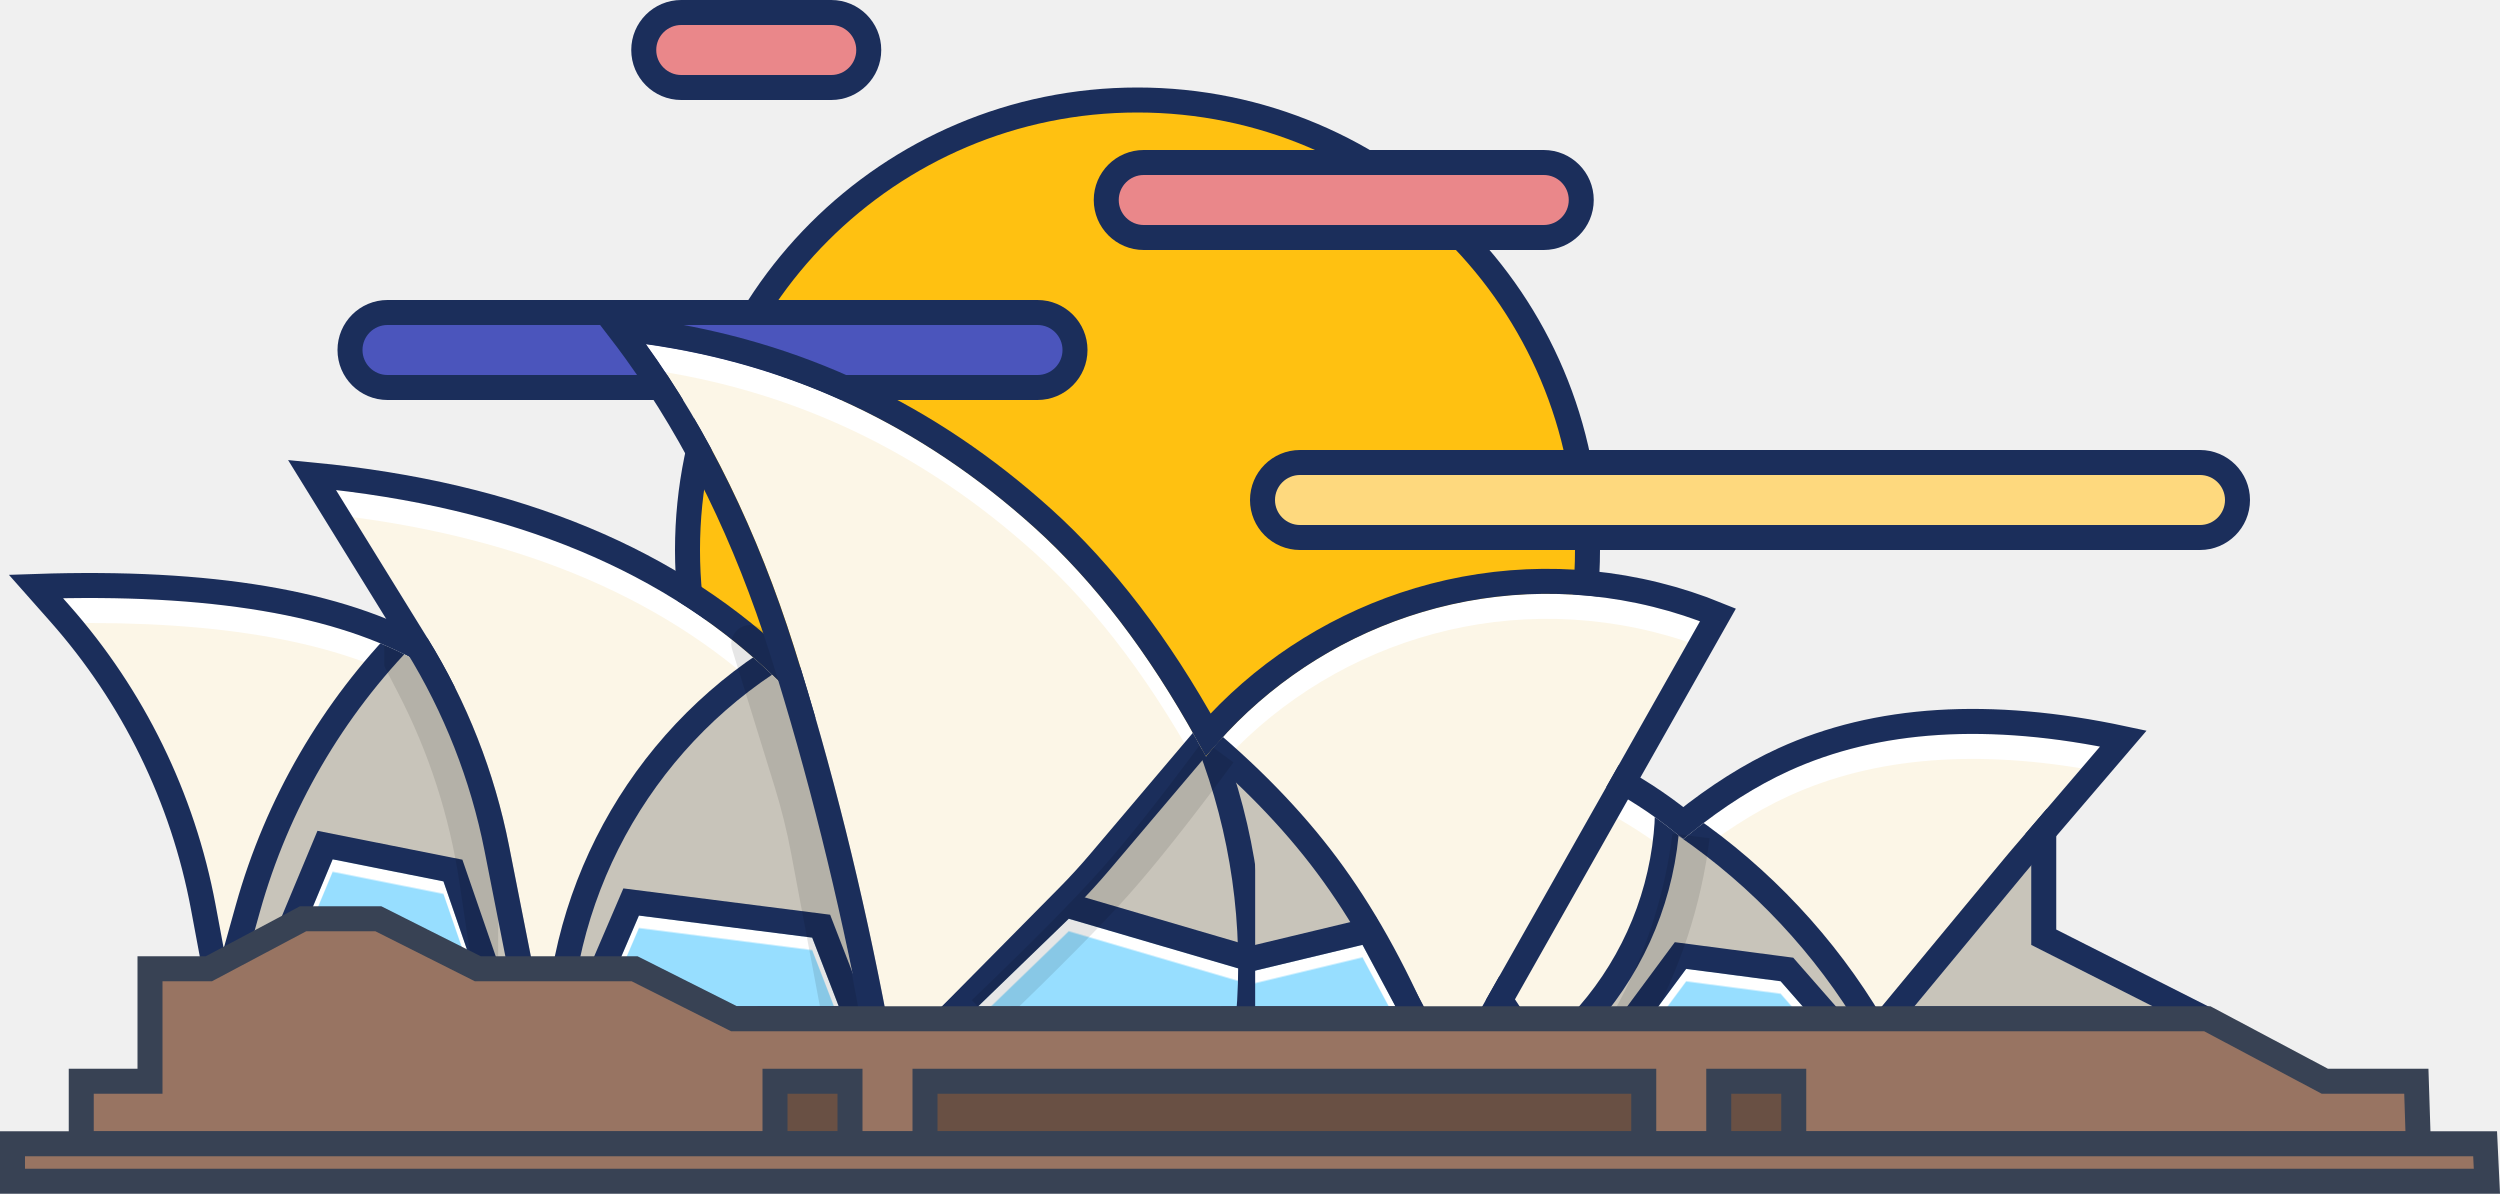
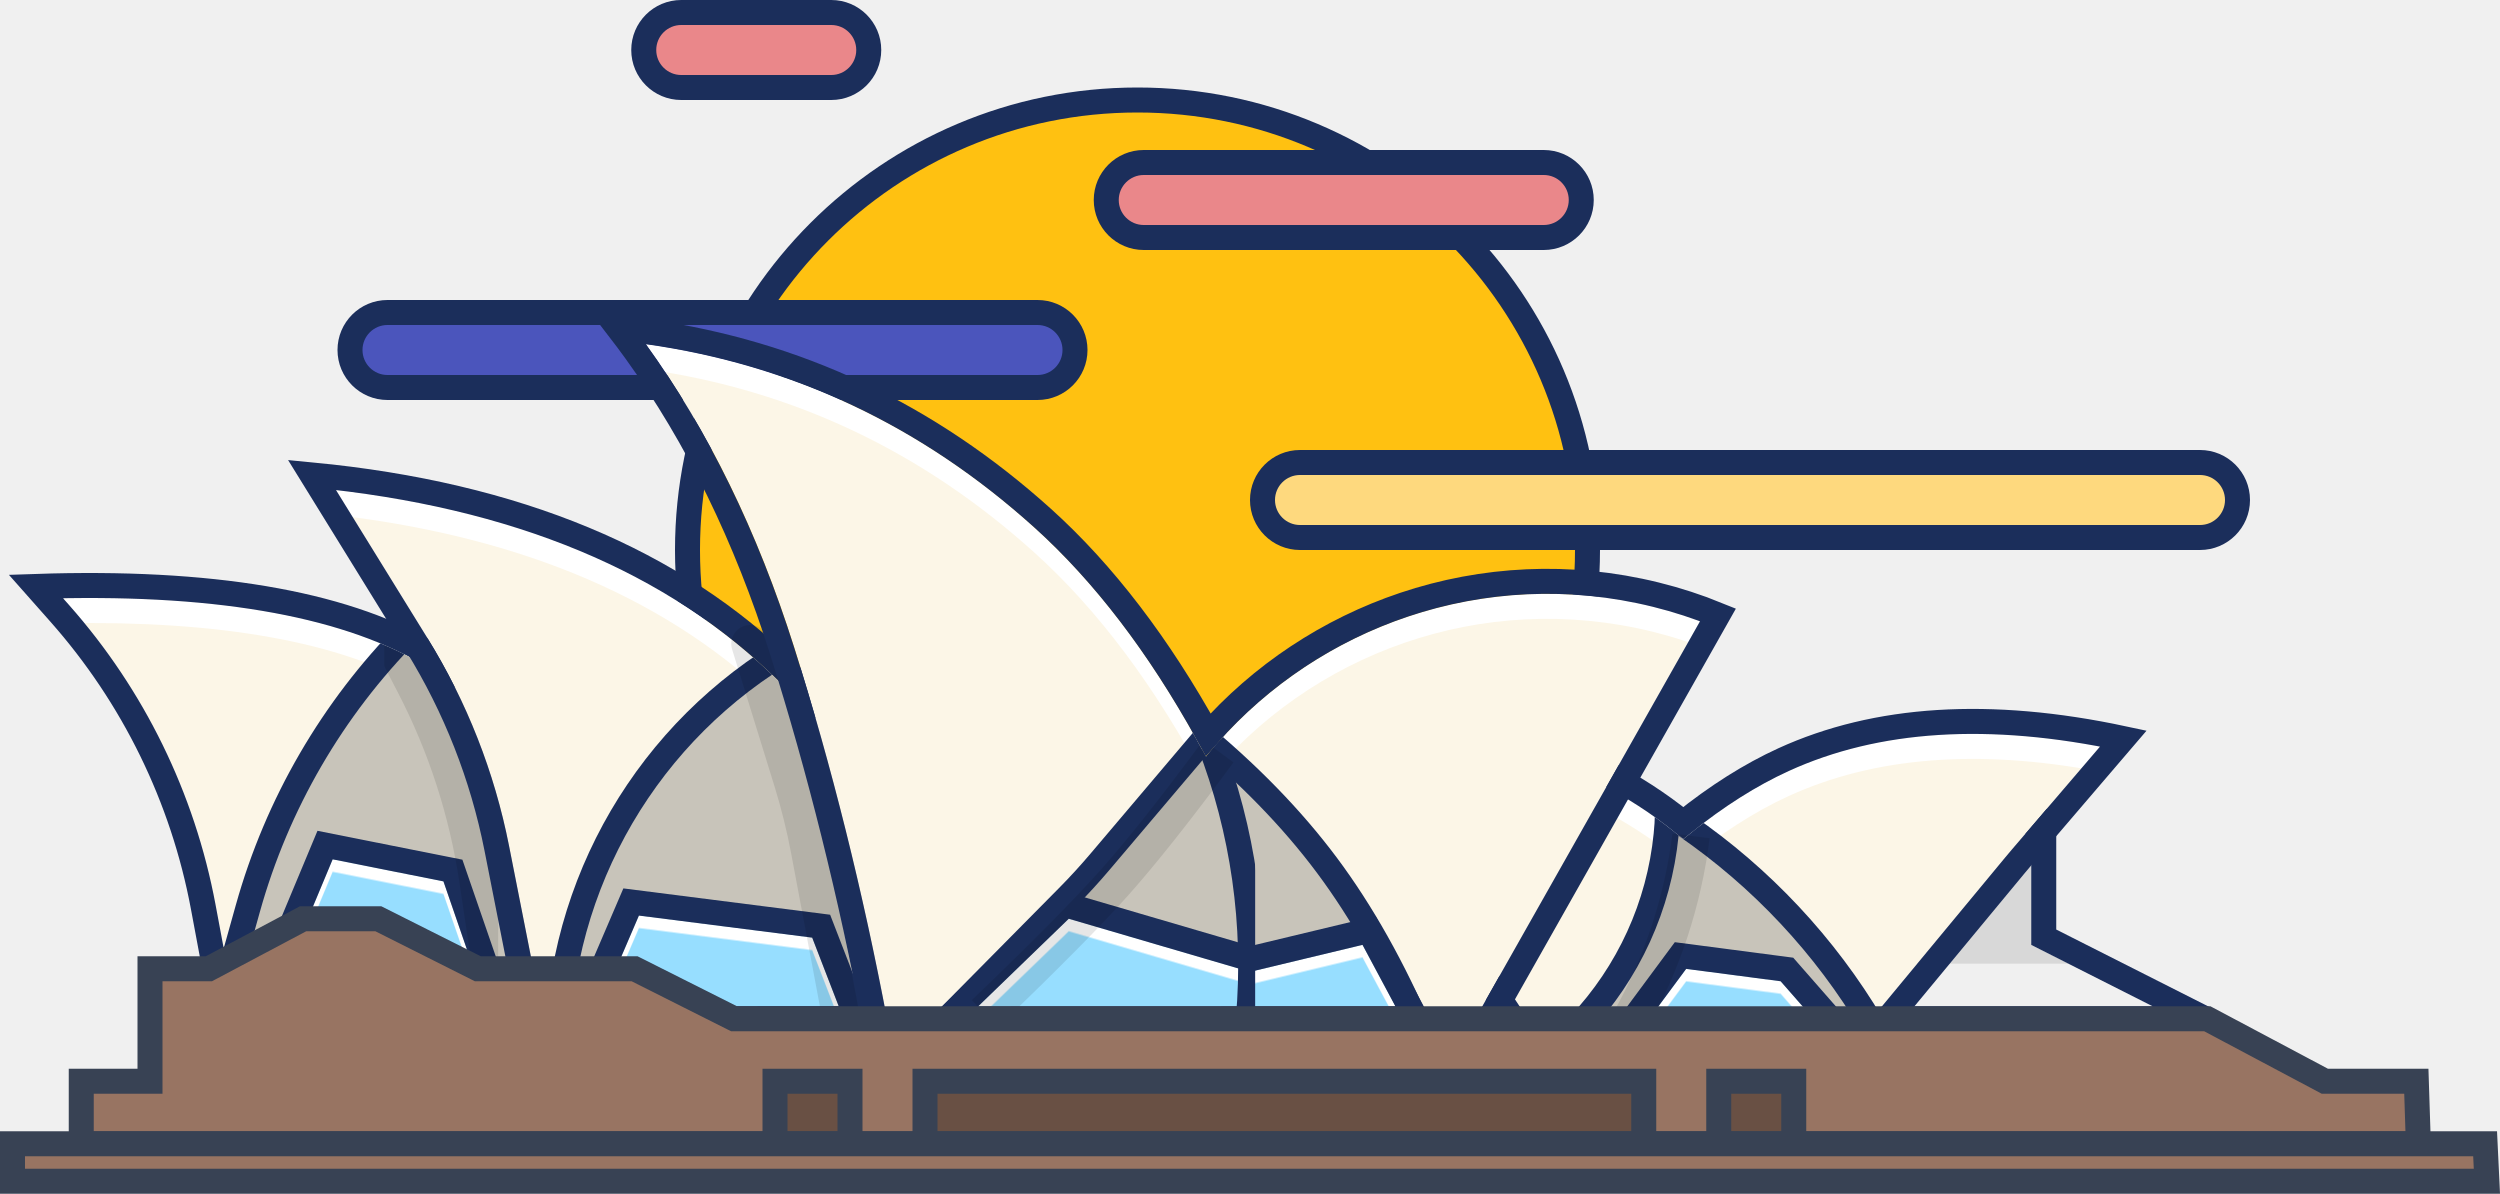
<svg xmlns="http://www.w3.org/2000/svg" xmlns:xlink="http://www.w3.org/1999/xlink" width="400" height="191" viewBox="0 0 400 191">
  <defs>
-     <path id="sydney-opera-house-a" d="M29.687,44.81 L0.896,1.437 C20.914,-1.448 40.549,4.638 55.21,17.08 C60.899,12.351 66.531,8.714 72.106,6.167 C85.83,-0.1 102.427,-1.4 121.896,2.267 L107.837,18.692 C107.484,19.104 107.135,19.518 106.79,19.936 L86.19,44.81 L29.687,44.81 Z" />
-     <filter id="sydney-opera-house-b" width="115.2%" height="126.9%" x="-7.3%" y="-13.5%" filterUnits="objectBoundingBox">
+     <polygon id="sydney-opera-house-a" points="77.308 43.81 77.308 16.217 110.896 16.217 110.896 33.995 130.308 43.81" />
+     <path id="sydney-opera-house-c" d="M29.687,44.81 L0.896,1.437 C20.914,-1.448 40.549,4.638 55.21,17.08 C60.899,12.351 66.531,8.714 72.106,6.167 C85.83,-0.1 102.427,-1.4 121.896,2.267 L107.837,18.692 C107.484,19.104 107.135,19.518 106.79,19.936 L86.19,44.81 L29.687,44.81 Z" />
+     <filter id="sydney-opera-house-d" width="115.2%" height="126.9%" x="-7.3%" y="-13.5%" filterUnits="objectBoundingBox">
      <feOffset dy="4" in="SourceAlpha" result="shadowOffsetInner1" />
      <feComposite in="shadowOffsetInner1" in2="SourceAlpha" k2="-1" k3="1" operator="arithmetic" result="shadowInnerInner1" />
      <feColorMatrix in="shadowInnerInner1" values="0 0 0 0 1   0 0 0 0 1   0 0 0 0 1  0 0 0 1 0" />
    </filter>
-     <polygon id="sydney-opera-house-d" points="12.734 21.282 27.85 23.261 32.229 28.261 7.563 28.261" />
-     <filter id="sydney-opera-house-e" width="176.1%" height="247.2%" x="-36.3%" y="-75.5%" filterUnits="objectBoundingBox">
+     <polygon id="sydney-opera-house-f" points="12.734 21.282 27.85 23.261 32.229 28.261 7.563 28.261" />
+     <filter id="sydney-opera-house-g" width="176.1%" height="247.2%" x="-36.3%" y="-75.5%" filterUnits="objectBoundingBox">
      <feOffset dy="2" in="SourceAlpha" result="shadowOffsetInner1" />
      <feComposite in="shadowOffsetInner1" in2="SourceAlpha" k2="-1" k3="1" operator="arithmetic" result="shadowInnerInner1" />
      <feColorMatrix in="shadowInnerInner1" values="0 0 0 0 1   0 0 0 0 1   0 0 0 0 1  0 0 0 1 0" />
    </filter>
-     <path id="sydney-opera-house-f" d="M94,66.592 C82.183,36.582 69.879,17.922 57.088,10.612 C44.297,3.303 25.268,-0.131 0,0.311 L0.985,1.424 C12.981,14.978 21.073,31.533 24.399,49.325 L27.627,66.592 L27.627,66.592 L94,66.592 Z" />
-     <filter id="sydney-opera-house-g" width="119.8%" height="118.1%" x="-11.4%" y="-9%" filterUnits="objectBoundingBox">
+     <path id="sydney-opera-house-h" d="M94,66.592 C82.183,36.582 69.879,17.922 57.088,10.612 C44.297,3.303 25.268,-0.131 0,0.311 L0.985,1.424 C12.981,14.978 21.073,31.533 24.399,49.325 L27.627,66.592 L27.627,66.592 L94,66.592 Z" />
+     <filter id="sydney-opera-house-i" width="119.8%" height="118.1%" x="-11.4%" y="-9%" filterUnits="objectBoundingBox">
      <feOffset dy="4" in="SourceAlpha" result="shadowOffsetInner1" />
      <feComposite in="shadowOffsetInner1" in2="SourceAlpha" k2="-1" k3="1" operator="arithmetic" result="shadowInnerInner1" />
      <feColorMatrix in="shadowInnerInner1" values="0 0 0 0 1   0 0 0 0 1   0 0 0 0 1  0 0 0 1 0" />
    </filter>
-     <polygon id="sydney-opera-house-i" points="16.148 39.085 33.873 42.614 41.11 63.592 5.923 63.592" />
-     <filter id="sydney-opera-house-j" width="138.7%" height="143.1%" x="-19.9%" y="-22.7%" filterUnits="objectBoundingBox">
+     <polygon id="sydney-opera-house-k" points="16.148 39.085 33.873 42.614 41.11 63.592 5.923 63.592" />
+     <filter id="sydney-opera-house-l" width="138.7%" height="143.1%" x="-19.9%" y="-22.7%" filterUnits="objectBoundingBox">
      <feOffset dy="2" in="SourceAlpha" result="shadowOffsetInner1" />
      <feComposite in="shadowOffsetInner1" in2="SourceAlpha" k2="-1" k3="1" operator="arithmetic" result="shadowInnerInner1" />
      <feColorMatrix in="shadowInnerInner1" values="0 0 0 0 1   0 0 0 0 1   0 0 0 0 1  0 0 0 1 0" />
    </filter>
-     <path id="sydney-opera-house-k" d="M118.372,83.592 C103.766,65.155 87.937,47.5 70.885,30.626 C53.833,13.752 30.205,3.543 0,0 L14.655,23.726 C20.95,33.917 25.362,45.155 27.683,56.906 L32.952,83.592 L32.952,83.592 L118.372,83.592 Z" />
-     <filter id="sydney-opera-house-l" width="116.9%" height="115.5%" x="-8.2%" y="-8.3%" filterUnits="objectBoundingBox">
+     <path id="sydney-opera-house-m" d="M118.372,83.592 C103.766,65.155 87.937,47.5 70.885,30.626 C53.833,13.752 30.205,3.543 0,0 L14.655,23.726 C20.95,33.917 25.362,45.155 27.683,56.906 L32.952,83.592 L32.952,83.592 L118.372,83.592 Z" />
+     <filter id="sydney-opera-house-n" width="116.9%" height="115.5%" x="-8.2%" y="-8.3%" filterUnits="objectBoundingBox">
      <feOffset dy="4" in="SourceAlpha" result="shadowOffsetInner1" />
      <feComposite in="shadowOffsetInner1" in2="SourceAlpha" k2="-1" k3="1" operator="arithmetic" result="shadowInnerInner1" />
      <feColorMatrix in="shadowInnerInner1" values="0 0 0 0 1   0 0 0 0 1   0 0 0 0 1  0 0 0 1 0" />
    </filter>
-     <polygon id="sydney-opera-house-n" points="10.672 52.391 38.397 55.92 42.633 66.877 4.446 66.898" />
-     <filter id="sydney-opera-house-o" width="136.4%" height="171.4%" x="-18.5%" y="-36.9%" filterUnits="objectBoundingBox">
+     <polygon id="sydney-opera-house-p" points="10.672 52.391 38.397 55.92 42.633 66.877 4.446 66.898" />
+     <filter id="sydney-opera-house-q" width="136.4%" height="171.4%" x="-18.5%" y="-36.9%" filterUnits="objectBoundingBox">
      <feOffset dy="2" in="SourceAlpha" result="shadowOffsetInner1" />
      <feComposite in="shadowOffsetInner1" in2="SourceAlpha" k2="-1" k3="1" operator="arithmetic" result="shadowInnerInner1" />
      <feColorMatrix in="shadowInnerInner1" values="0 0 0 0 1   0 0 0 0 1   0 0 0 0 1  0 0 0 1 0" />
    </filter>
-     <path id="sydney-opera-house-p" d="M38.381,106.933 C34.464,86.522 29.577,67.048 23.719,48.511 C17.861,29.973 9.955,13.803 -4.54747351e-13,0 C23.412,3.303 44.131,13.083 62.155,29.34 C72.32,38.509 81.47,50.732 89.605,66.011 C106.236,45.493 133.794,35.256 161.127,42.022 C163.678,42.654 166.191,43.428 168.655,44.34 L133.263,106.933 Z" />
-     <filter id="sydney-opera-house-q" width="111%" height="112.4%" x="-6.4%" y="-6.8%" filterUnits="objectBoundingBox">
+     <path id="sydney-opera-house-r" d="M38.381,106.933 C34.464,86.522 29.577,67.048 23.719,48.511 C17.861,29.973 9.955,13.803 -4.54747351e-13,0 C23.412,3.303 44.131,13.083 62.155,29.34 C72.32,38.509 81.47,50.732 89.605,66.011 C106.236,45.493 133.794,35.256 161.127,42.022 C163.678,42.654 166.191,43.428 168.655,44.34 L133.263,106.933 Z" />
+     <filter id="sydney-opera-house-s" width="111%" height="112.4%" x="-6.4%" y="-6.8%" filterUnits="objectBoundingBox">
      <feOffset dy="4" in="SourceAlpha" result="shadowOffsetInner1" />
      <feComposite in="shadowOffsetInner1" in2="SourceAlpha" k2="-1" k3="1" operator="arithmetic" result="shadowInnerInner1" />
      <feColorMatrix in="shadowInnerInner1" values="0 0 0 0 1   0 0 0 0 1   0 0 0 0 1  0 0 0 1 0" />
    </filter>
-     <polygon id="sydney-opera-house-s" points="19 26.092 48 34.592 66 30.272 71.257 40.092 4.5 40.114" />
-     <filter id="sydney-opera-house-t" width="127.8%" height="174.9%" x="-16.3%" y="-39.2%" filterUnits="objectBoundingBox">
+     <polygon id="sydney-opera-house-u" points="19 26.092 48 34.592 66 30.272 71.257 40.092 4.5 40.114" />
+     <filter id="sydney-opera-house-v" width="127.8%" height="174.9%" x="-16.3%" y="-39.2%" filterUnits="objectBoundingBox">
      <feOffset dy="2" in="SourceAlpha" result="shadowOffsetInner1" />
      <feComposite in="shadowOffsetInner1" in2="SourceAlpha" k2="-1" k3="1" operator="arithmetic" result="shadowInnerInner1" />
      <feColorMatrix in="shadowInnerInner1" values="0 0 0 0 1   0 0 0 0 1   0 0 0 0 1  0 0 0 1 0" />
    </filter>
  </defs>
  <g fill="none" fill-rule="evenodd">
    <g transform="translate(214.104 117.19)">
-       <path fill="#C8C4BA" stroke="#1B2E5B" stroke-linecap="round" stroke-width="4" d="M112.896,14.217 L112.896,32.766 L138.697,45.81 L75.308,45.81 L75.308,14.217 L112.896,14.217 Z" />
-       <mask id="sydney-opera-house-c" fill="#fff">
+       <mask id="sydney-opera-house-b" fill="#fff">
        <use xlink:href="#sydney-opera-house-a" />
      </mask>
+       <path stroke="#1B2E5B" stroke-width="4" d="M112.896,14.217 L112.896,32.766 L138.697,45.81 L75.308,45.81 L75.308,14.217 L112.896,14.217 Z" />
+       <rect width="45" height="21" x="77" y="16" fill="#000" fill-opacity=".1" mask="url(#sydney-opera-house-b)" />
+       <mask id="sydney-opera-house-e" fill="#fff">
+         <use xlink:href="#sydney-opera-house-c" />
+       </mask>
      <g stroke-linecap="round">
-         <use fill="#FCF6E7" xlink:href="#sydney-opera-house-a" />
-         <use fill="#000" filter="url(#sydney-opera-house-b)" xlink:href="#sydney-opera-house-a" />
+         <use fill="#FCF6E7" xlink:href="#sydney-opera-house-c" />
+         <use fill="#000" filter="url(#sydney-opera-house-d)" xlink:href="#sydney-opera-house-c" />
        <path stroke="#1B2E5B" stroke-width="4" d="M71.275,4.348 C86.112,-2.427 104.223,-3.595 125.632,0.978 L125.632,0.978 L109.356,19.993 C109.011,20.396 108.669,20.802 108.33,21.211 L108.33,21.211 L87.131,46.81 L28.614,46.81 L-2.477,-0.029 C18.599,-4.011 39.512,1.785 55.219,14.49 C60.62,10.146 65.975,6.769 71.275,4.348 Z" />
      </g>
-       <g stroke-linecap="round" mask="url(#sydney-opera-house-c)">
+       <g stroke-linecap="round" mask="url(#sydney-opera-house-e)">
        <g transform="translate(42.947 16.549)">
          <path fill="#C8C4BA" stroke="#1B2E5B" stroke-width="4" d="M9.753,-3.57 C10.73,-2.946 11.697,-2.306 12.653,-1.648 C24.779,6.692 34.965,17.57 42.496,30.247 L42.496,30.247 L-4.386,30.262 C3.548,21.854 8.402,11.153 9.529,-0.198 C9.641,-1.321 9.715,-2.446 9.753,-3.57 Z" />
-           <use fill="#97DEFF" xlink:href="#sydney-opera-house-d" />
-           <use fill="#000" filter="url(#sydney-opera-house-e)" xlink:href="#sydney-opera-house-d" />
+           <use fill="#97DEFF" xlink:href="#sydney-opera-house-f" />
+           <use fill="#000" filter="url(#sydney-opera-house-g)" xlink:href="#sydney-opera-house-f" />
          <path stroke="#1B2E5B" stroke-width="4" d="M11.827,19.146 L28.858,21.376 L36.639,30.261 L3.593,30.261 L11.827,19.146 Z" />
        </g>
      </g>
      <path stroke="#000" stroke-opacity=".1" stroke-width="6" d="M56.466,16.549 C55.162,26.942 51.859,36.985 46.739,46.124 L46.687,46.217 L46.687,46.217" />
    </g>
    <g stroke="#1B2E5B" stroke-width="4" transform="translate(54)">
      <circle cx="128" cy="88" r="72" fill="#FFC111" stroke-linecap="round" stroke-linejoin="round" />
      <rect width="116" height="12" x="2" y="50" fill="#4B55BC" rx="6" />
      <rect width="156" height="12" x="148" y="74" fill="#FED97E" rx="6" />
      <rect width="76" height="12" x="123" y="26" fill="#EA878A" rx="6" />
      <rect width="36" height="12" x="49" y="2" fill="#EA878A" rx="6" />
    </g>
    <g transform="translate(10.084 95.408)">
-       <mask id="sydney-opera-house-h" fill="#fff">
-         <use xlink:href="#sydney-opera-house-f" />
+       <mask id="sydney-opera-house-j" fill="#fff">
+         <use xlink:href="#sydney-opera-house-h" />
      </mask>
      <g stroke-linecap="round">
-         <use fill="#FCF6E7" xlink:href="#sydney-opera-house-f" />
-         <use fill="#000" filter="url(#sydney-opera-house-g)" xlink:href="#sydney-opera-house-f" />
+         <use fill="#FCF6E7" xlink:href="#sydney-opera-house-h" />
+         <use fill="#000" filter="url(#sydney-opera-house-i)" xlink:href="#sydney-opera-house-h" />
        <path stroke="#1B2E5B" stroke-width="4" d="M-4.342,-1.578 C23.556,-2.521 44.343,1.026 58.08,8.876 C71.499,16.544 84.542,36.342 96.923,68.592 L96.923,68.592 L25.966,68.592 L22.433,49.692 C19.174,32.256 11.243,16.032 -0.512,2.749 L-0.512,2.749 Z" />
      </g>
-       <g stroke-linecap="round" mask="url(#sydney-opera-house-h)">
+       <g stroke-linecap="round" mask="url(#sydney-opera-house-j)">
        <g transform="translate(26.993 3)">
          <path fill="#C8C4BA" stroke="#1B2E5B" stroke-linejoin="round" stroke-width="4" d="M63.611,-2 L63.611,65.592 L-2.636,65.592 L2.583,46.929 C7.253,30.227 16.105,14.992 28.302,2.663 L28.302,2.663 L32.915,-2 L63.611,-2 Z" />
-           <use fill="#97DEFF" xlink:href="#sydney-opera-house-i" />
-           <use fill="#000" filter="url(#sydney-opera-house-j)" xlink:href="#sydney-opera-house-i" />
+           <use fill="#97DEFF" xlink:href="#sydney-opera-house-k" />
+           <use fill="#000" filter="url(#sydney-opera-house-l)" xlink:href="#sydney-opera-house-k" />
          <path stroke="#1B2E5B" stroke-width="4" d="M14.933,36.803 L35.39,40.876 L43.915,65.592 L2.921,65.592 L14.933,36.803 Z" />
        </g>
      </g>
-       <path stroke="#000" stroke-linecap="round" stroke-linejoin="round" stroke-opacity=".1" stroke-width="6" d="M52.916,7.592 L56.26,14.047 C61.329,23.829 64.747,34.38 66.375,45.276 L68.103,56.839 L68.103,56.839" mask="url(#sydney-opera-house-h)" />
+       <path stroke="#000" stroke-linecap="round" stroke-linejoin="round" stroke-opacity=".1" stroke-width="6" d="M52.916,7.592 L56.26,14.047 C61.329,23.829 64.747,34.38 66.375,45.276 L68.103,56.839 L68.103,56.839" mask="url(#sydney-opera-house-j)" />
    </g>
    <g transform="translate(53.759 78.408)">
-       <mask id="sydney-opera-house-m" fill="#fff">
-         <use xlink:href="#sydney-opera-house-k" />
+       <mask id="sydney-opera-house-o" fill="#fff">
+         <use xlink:href="#sydney-opera-house-m" />
      </mask>
      <g stroke-linecap="round">
-         <use fill="#FCF6E7" xlink:href="#sydney-opera-house-k" />
-         <use fill="#000" filter="url(#sydney-opera-house-l)" xlink:href="#sydney-opera-house-k" />
+         <use fill="#FCF6E7" xlink:href="#sydney-opera-house-m" />
+         <use fill="#000" filter="url(#sydney-opera-house-n)" xlink:href="#sydney-opera-house-m" />
        <path stroke="#1B2E5B" stroke-width="4" d="M-3.846,-2.421 C28.838,0.716 54.196,11.298 72.292,29.204 C90.399,47.122 107.131,65.918 122.489,85.592 L122.489,85.592 L31.308,85.592 L25.72,57.294 C23.447,45.778 19.122,34.764 12.954,24.777 L12.954,24.777 Z" />
      </g>
-       <g stroke-linecap="round" mask="url(#sydney-opera-house-m)">
+       <g stroke-linecap="round" mask="url(#sydney-opera-house-o)">
        <g transform="translate(37.795 15.694)">
          <path fill="#C8C4BA" stroke="#1B2E5B" stroke-linejoin="round" stroke-width="4" d="M67.446,-2.341 L67.446,69.313 L-2.183,69.081 C-0.232,42.426 15.706,18.888 39.591,7.145 L39.591,7.145 L54.835,-0.35 L67.446,-2.341 Z" />
-           <use fill="#97DEFF" xlink:href="#sydney-opera-house-n" />
-           <use fill="#000" filter="url(#sydney-opera-house-o)" xlink:href="#sydney-opera-house-n" />
+           <use fill="#97DEFF" xlink:href="#sydney-opera-house-p" />
+           <use fill="#000" filter="url(#sydney-opera-house-q)" xlink:href="#sydney-opera-house-p" />
          <path stroke="#1B2E5B" stroke-width="4" d="M9.428,50.216 L39.832,54.086 L45.55,68.876 L1.411,68.9 L9.428,50.216 Z" />
        </g>
      </g>
    </g>
    <g transform="translate(103.345 55.067)">
      <path stroke="#000" stroke-linecap="round" stroke-linejoin="round" stroke-opacity=".1" stroke-width="6" d="M16.655,47.933 L23.445,69.871 C24.572,73.514 25.491,77.219 26.195,80.967 L31.263,107.933 L31.263,107.933" />
-       <mask id="sydney-opera-house-r" fill="#fff">
-         <use xlink:href="#sydney-opera-house-p" />
+       <mask id="sydney-opera-house-t" fill="#fff">
+         <use xlink:href="#sydney-opera-house-r" />
      </mask>
      <g stroke-linecap="round">
-         <use fill="#FCF6E7" xlink:href="#sydney-opera-house-p" />
-         <use fill="#000" filter="url(#sydney-opera-house-q)" xlink:href="#sydney-opera-house-p" />
+         <use fill="#FCF6E7" xlink:href="#sydney-opera-house-r" />
+         <use fill="#000" filter="url(#sydney-opera-house-s)" xlink:href="#sydney-opera-house-r" />
        <path stroke="#1B2E5B" stroke-width="4" d="M-4.397,-2.55 C-2.842,-2.391 -1.283,-2.201 0.279,-1.98 C24.09,1.379 45.163,11.321 63.495,27.855 C73.232,36.638 82.063,48.176 89.968,62.484 C98.412,52.902 109.262,45.728 121.315,41.685 C133.892,37.467 147.778,36.657 161.608,40.081 C164.989,40.918 168.306,41.998 171.533,43.314 L171.533,43.314 L134.43,108.933 L36.726,108.933 C32.773,88.01 27.802,68.07 21.812,49.113 C16.023,30.794 8.216,14.81 -1.622,1.17 C-2.524,-0.081 -3.45,-1.321 -4.397,-2.55 Z" />
      </g>
-       <g stroke-linecap="round" mask="url(#sydney-opera-house-r)">
+       <g stroke-linecap="round" mask="url(#sydney-opera-house-t)">
        <g transform="translate(48.655 65.84)">
          <path fill="#C8C4BA" stroke="#1B2E5B" stroke-linejoin="round" stroke-width="4" d="M40.779,-2.824 C49.06,4.149 55.905,11.4 61.322,18.924 C66.884,26.65 71.871,35.84 76.274,46.5 L76.274,46.5 L-4.792,46.5 L18.869,22.582 C20.638,20.794 22.338,18.937 23.965,17.018 L23.965,17.018 Z" />
-           <use fill="#97DEFF" xlink:href="#sydney-opera-house-s" />
-           <use fill="#000" filter="url(#sydney-opera-house-t)" xlink:href="#sydney-opera-house-s" />
+           <use fill="#97DEFF" xlink:href="#sydney-opera-house-u" />
+           <use fill="#000" filter="url(#sydney-opera-house-v)" xlink:href="#sydney-opera-house-u" />
          <path stroke="#1B2E5B" stroke-width="4" d="M18.446,23.846 L48.051,32.523 L67.035,27.967 L74.595,42.091 L-0.447,42.115 L18.446,23.846 Z" />
        </g>
      </g>
-       <path stroke="#1B2E5B" stroke-width="4" d="M89.626,62.477 L90.126,63.769 C95.563,77.818 97.706,92.926 96.39,107.933 L96.39,107.933 L96.39,107.933" mask="url(#sydney-opera-house-r)" />
-       <path stroke="#000" stroke-opacity=".1" stroke-width="6" d="M54.209,107.123 C63.706,98.013 70.63,91.016 74.982,86.13 C79.333,81.244 84.875,74.246 91.605,65.137" mask="url(#sydney-opera-house-r)" />
+       <path stroke="#1B2E5B" stroke-width="4" d="M89.626,62.477 L90.126,63.769 C95.563,77.818 97.706,92.926 96.39,107.933 L96.39,107.933 L96.39,107.933" mask="url(#sydney-opera-house-t)" />
+       <path stroke="#000" stroke-opacity=".1" stroke-width="6" d="M54.209,107.123 C63.706,98.013 70.63,91.016 74.982,86.13 C79.333,81.244 84.875,74.246 91.605,65.137" mask="url(#sydney-opera-house-t)" />
    </g>
    <g stroke="#384254" stroke-width="4" transform="translate(0 145)">
      <path fill="#987462" d="M60.53,2 L76.443,10 L101.53,10 L117.443,18 L353.162,18 L371.975,28 L386.614,28 L386.935,37.999 L13,38 L13,28 L24,28 L24,10 L33.422,10 L48.498,2 L60.53,2 Z" />
      <rect width="115" height="10" x="148" y="28" fill="#695044" />
      <rect width="12" height="10" x="124" y="28" fill="#695044" />
      <rect width="12" height="10" x="275" y="28" fill="#695044" />
      <path fill="#987462" d="M397.617,38 L397.903,43.998 L2,44 L2,38 L397.617,38 Z" />
    </g>
  </g>
</svg>
